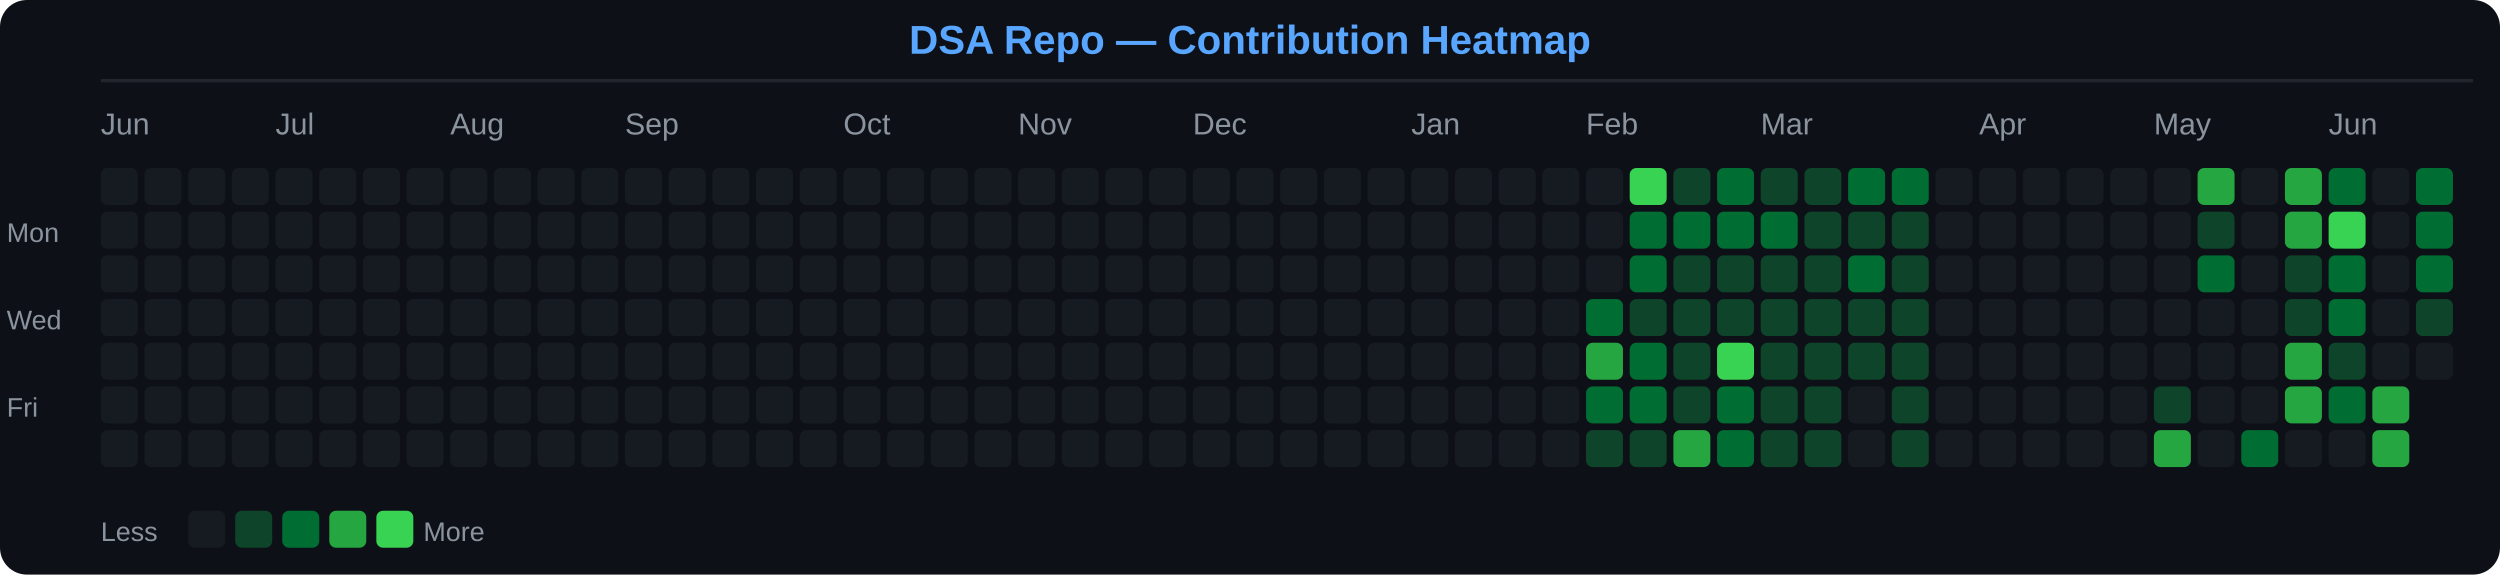
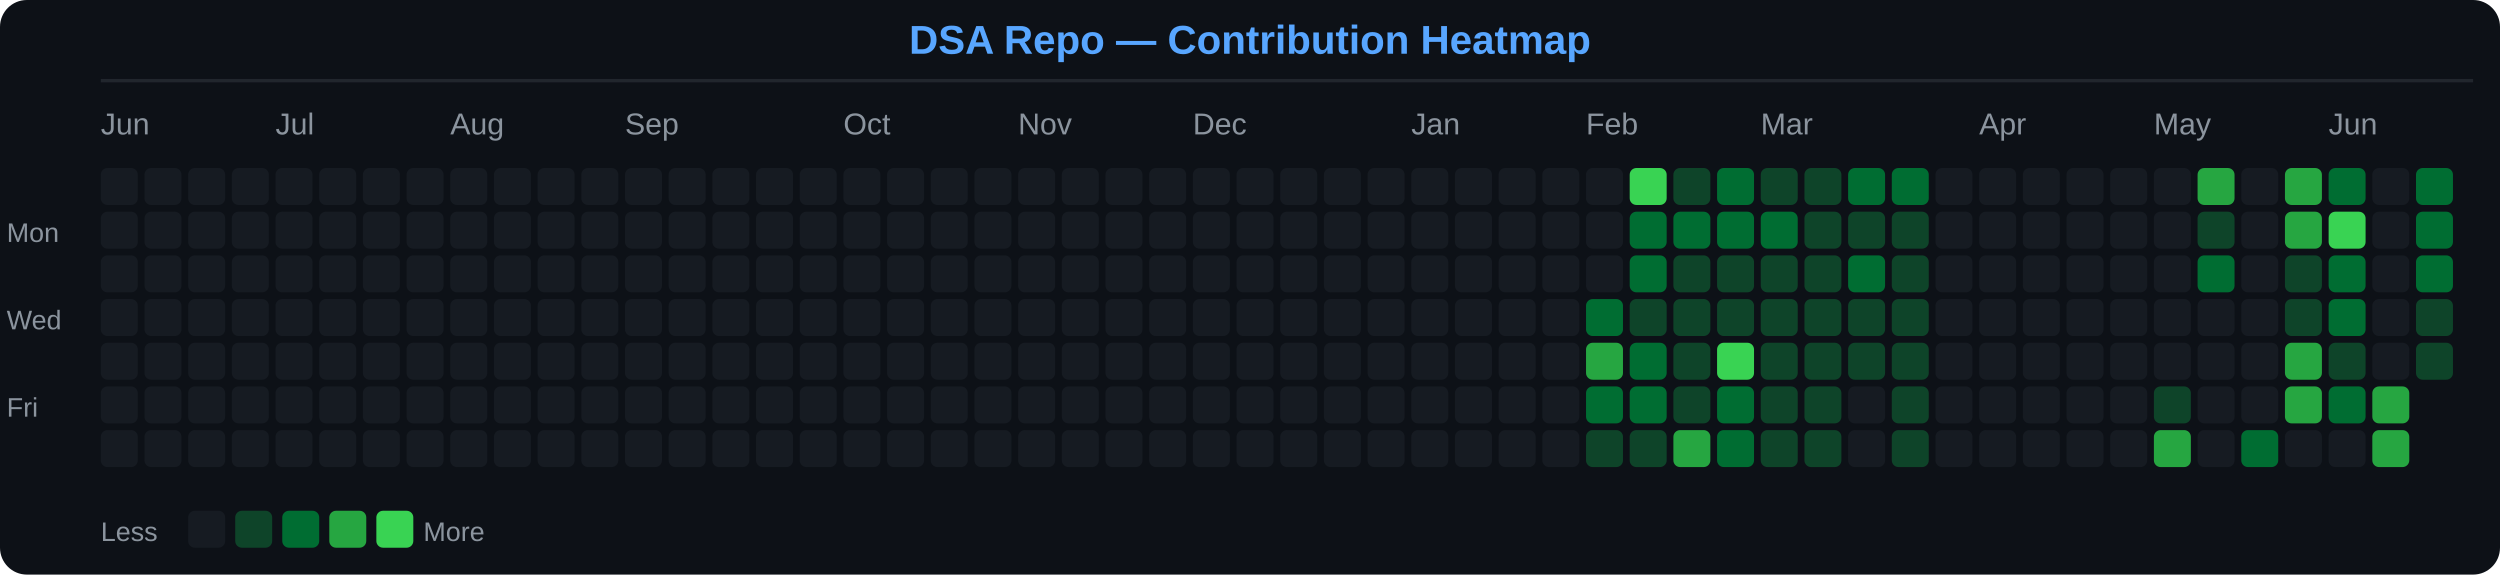
<svg xmlns="http://www.w3.org/2000/svg" width="744" height="171" viewBox="0 0 744 171">
  <rect width="744" height="171" fill="#0d1117" rx="8" />
  <text x="372" y="16" fill="#58a6ff" font-family="Arial,sans-serif" font-size="12" text-anchor="middle" font-weight="bold">DSA Repo — Contribution Heatmap</text>
  <line x1="30" y1="24" x2="736" y2="24" stroke="#21262d" stroke-width="1" />
  <text x="2" y="72" fill="#8b949e" font-family="Arial,sans-serif" font-size="8">Mon</text>
  <text x="2" y="98" fill="#8b949e" font-family="Arial,sans-serif" font-size="8">Wed</text>
  <text x="2" y="124" fill="#8b949e" font-family="Arial,sans-serif" font-size="8">Fri</text>
  <text x="30" y="40" fill="#8b949e" font-family="Arial,sans-serif" font-size="9">Jun</text>
  <rect x="30" y="50" width="11" height="11" rx="2" fill="#161b22" />
  <rect x="30" y="63" width="11" height="11" rx="2" fill="#161b22" />
  <rect x="30" y="76" width="11" height="11" rx="2" fill="#161b22" />
  <rect x="30" y="89" width="11" height="11" rx="2" fill="#161b22" />
  <rect x="30" y="102" width="11" height="11" rx="2" fill="#161b22" />
  <rect x="30" y="115" width="11" height="11" rx="2" fill="#161b22" />
  <rect x="30" y="128" width="11" height="11" rx="2" fill="#161b22" />
  <rect x="43" y="50" width="11" height="11" rx="2" fill="#161b22" />
  <rect x="43" y="63" width="11" height="11" rx="2" fill="#161b22" />
  <rect x="43" y="76" width="11" height="11" rx="2" fill="#161b22" />
  <rect x="43" y="89" width="11" height="11" rx="2" fill="#161b22" />
  <rect x="43" y="102" width="11" height="11" rx="2" fill="#161b22" />
  <rect x="43" y="115" width="11" height="11" rx="2" fill="#161b22" />
  <rect x="43" y="128" width="11" height="11" rx="2" fill="#161b22" />
  <rect x="56" y="50" width="11" height="11" rx="2" fill="#161b22" />
  <rect x="56" y="63" width="11" height="11" rx="2" fill="#161b22" />
  <rect x="56" y="76" width="11" height="11" rx="2" fill="#161b22" />
  <rect x="56" y="89" width="11" height="11" rx="2" fill="#161b22" />
  <rect x="56" y="102" width="11" height="11" rx="2" fill="#161b22" />
  <rect x="56" y="115" width="11" height="11" rx="2" fill="#161b22" />
  <rect x="56" y="128" width="11" height="11" rx="2" fill="#161b22" />
  <rect x="69" y="50" width="11" height="11" rx="2" fill="#161b22" />
  <rect x="69" y="63" width="11" height="11" rx="2" fill="#161b22" />
  <rect x="69" y="76" width="11" height="11" rx="2" fill="#161b22" />
  <rect x="69" y="89" width="11" height="11" rx="2" fill="#161b22" />
  <rect x="69" y="102" width="11" height="11" rx="2" fill="#161b22" />
  <rect x="69" y="115" width="11" height="11" rx="2" fill="#161b22" />
  <rect x="69" y="128" width="11" height="11" rx="2" fill="#161b22" />
  <text x="82" y="40" fill="#8b949e" font-family="Arial,sans-serif" font-size="9">Jul</text>
  <rect x="82" y="50" width="11" height="11" rx="2" fill="#161b22" />
  <rect x="82" y="63" width="11" height="11" rx="2" fill="#161b22" />
  <rect x="82" y="76" width="11" height="11" rx="2" fill="#161b22" />
  <rect x="82" y="89" width="11" height="11" rx="2" fill="#161b22" />
  <rect x="82" y="102" width="11" height="11" rx="2" fill="#161b22" />
  <rect x="82" y="115" width="11" height="11" rx="2" fill="#161b22" />
  <rect x="82" y="128" width="11" height="11" rx="2" fill="#161b22" />
  <rect x="95" y="50" width="11" height="11" rx="2" fill="#161b22" />
  <rect x="95" y="63" width="11" height="11" rx="2" fill="#161b22" />
  <rect x="95" y="76" width="11" height="11" rx="2" fill="#161b22" />
  <rect x="95" y="89" width="11" height="11" rx="2" fill="#161b22" />
  <rect x="95" y="102" width="11" height="11" rx="2" fill="#161b22" />
  <rect x="95" y="115" width="11" height="11" rx="2" fill="#161b22" />
  <rect x="95" y="128" width="11" height="11" rx="2" fill="#161b22" />
  <rect x="108" y="50" width="11" height="11" rx="2" fill="#161b22" />
  <rect x="108" y="63" width="11" height="11" rx="2" fill="#161b22" />
  <rect x="108" y="76" width="11" height="11" rx="2" fill="#161b22" />
  <rect x="108" y="89" width="11" height="11" rx="2" fill="#161b22" />
  <rect x="108" y="102" width="11" height="11" rx="2" fill="#161b22" />
  <rect x="108" y="115" width="11" height="11" rx="2" fill="#161b22" />
  <rect x="108" y="128" width="11" height="11" rx="2" fill="#161b22" />
  <rect x="121" y="50" width="11" height="11" rx="2" fill="#161b22" />
  <rect x="121" y="63" width="11" height="11" rx="2" fill="#161b22" />
  <rect x="121" y="76" width="11" height="11" rx="2" fill="#161b22" />
  <rect x="121" y="89" width="11" height="11" rx="2" fill="#161b22" />
  <rect x="121" y="102" width="11" height="11" rx="2" fill="#161b22" />
  <rect x="121" y="115" width="11" height="11" rx="2" fill="#161b22" />
  <rect x="121" y="128" width="11" height="11" rx="2" fill="#161b22" />
  <text x="134" y="40" fill="#8b949e" font-family="Arial,sans-serif" font-size="9">Aug</text>
  <rect x="134" y="50" width="11" height="11" rx="2" fill="#161b22" />
  <rect x="134" y="63" width="11" height="11" rx="2" fill="#161b22" />
  <rect x="134" y="76" width="11" height="11" rx="2" fill="#161b22" />
  <rect x="134" y="89" width="11" height="11" rx="2" fill="#161b22" />
  <rect x="134" y="102" width="11" height="11" rx="2" fill="#161b22" />
  <rect x="134" y="115" width="11" height="11" rx="2" fill="#161b22" />
  <rect x="134" y="128" width="11" height="11" rx="2" fill="#161b22" />
  <rect x="147" y="50" width="11" height="11" rx="2" fill="#161b22" />
  <rect x="147" y="63" width="11" height="11" rx="2" fill="#161b22" />
  <rect x="147" y="76" width="11" height="11" rx="2" fill="#161b22" />
  <rect x="147" y="89" width="11" height="11" rx="2" fill="#161b22" />
  <rect x="147" y="102" width="11" height="11" rx="2" fill="#161b22" />
  <rect x="147" y="115" width="11" height="11" rx="2" fill="#161b22" />
  <rect x="147" y="128" width="11" height="11" rx="2" fill="#161b22" />
  <rect x="160" y="50" width="11" height="11" rx="2" fill="#161b22" />
  <rect x="160" y="63" width="11" height="11" rx="2" fill="#161b22" />
  <rect x="160" y="76" width="11" height="11" rx="2" fill="#161b22" />
  <rect x="160" y="89" width="11" height="11" rx="2" fill="#161b22" />
  <rect x="160" y="102" width="11" height="11" rx="2" fill="#161b22" />
  <rect x="160" y="115" width="11" height="11" rx="2" fill="#161b22" />
  <rect x="160" y="128" width="11" height="11" rx="2" fill="#161b22" />
  <rect x="173" y="50" width="11" height="11" rx="2" fill="#161b22" />
  <rect x="173" y="63" width="11" height="11" rx="2" fill="#161b22" />
  <rect x="173" y="76" width="11" height="11" rx="2" fill="#161b22" />
  <rect x="173" y="89" width="11" height="11" rx="2" fill="#161b22" />
  <rect x="173" y="102" width="11" height="11" rx="2" fill="#161b22" />
  <rect x="173" y="115" width="11" height="11" rx="2" fill="#161b22" />
  <rect x="173" y="128" width="11" height="11" rx="2" fill="#161b22" />
  <text x="186" y="40" fill="#8b949e" font-family="Arial,sans-serif" font-size="9">Sep</text>
  <rect x="186" y="50" width="11" height="11" rx="2" fill="#161b22" />
  <rect x="186" y="63" width="11" height="11" rx="2" fill="#161b22" />
  <rect x="186" y="76" width="11" height="11" rx="2" fill="#161b22" />
  <rect x="186" y="89" width="11" height="11" rx="2" fill="#161b22" />
  <rect x="186" y="102" width="11" height="11" rx="2" fill="#161b22" />
  <rect x="186" y="115" width="11" height="11" rx="2" fill="#161b22" />
  <rect x="186" y="128" width="11" height="11" rx="2" fill="#161b22" />
  <rect x="199" y="50" width="11" height="11" rx="2" fill="#161b22" />
  <rect x="199" y="63" width="11" height="11" rx="2" fill="#161b22" />
  <rect x="199" y="76" width="11" height="11" rx="2" fill="#161b22" />
  <rect x="199" y="89" width="11" height="11" rx="2" fill="#161b22" />
  <rect x="199" y="102" width="11" height="11" rx="2" fill="#161b22" />
  <rect x="199" y="115" width="11" height="11" rx="2" fill="#161b22" />
  <rect x="199" y="128" width="11" height="11" rx="2" fill="#161b22" />
  <rect x="212" y="50" width="11" height="11" rx="2" fill="#161b22" />
  <rect x="212" y="63" width="11" height="11" rx="2" fill="#161b22" />
  <rect x="212" y="76" width="11" height="11" rx="2" fill="#161b22" />
  <rect x="212" y="89" width="11" height="11" rx="2" fill="#161b22" />
  <rect x="212" y="102" width="11" height="11" rx="2" fill="#161b22" />
  <rect x="212" y="115" width="11" height="11" rx="2" fill="#161b22" />
  <rect x="212" y="128" width="11" height="11" rx="2" fill="#161b22" />
  <rect x="225" y="50" width="11" height="11" rx="2" fill="#161b22" />
  <rect x="225" y="63" width="11" height="11" rx="2" fill="#161b22" />
  <rect x="225" y="76" width="11" height="11" rx="2" fill="#161b22" />
  <rect x="225" y="89" width="11" height="11" rx="2" fill="#161b22" />
  <rect x="225" y="102" width="11" height="11" rx="2" fill="#161b22" />
  <rect x="225" y="115" width="11" height="11" rx="2" fill="#161b22" />
  <rect x="225" y="128" width="11" height="11" rx="2" fill="#161b22" />
  <rect x="238" y="50" width="11" height="11" rx="2" fill="#161b22" />
  <rect x="238" y="63" width="11" height="11" rx="2" fill="#161b22" />
  <rect x="238" y="76" width="11" height="11" rx="2" fill="#161b22" />
  <rect x="238" y="89" width="11" height="11" rx="2" fill="#161b22" />
  <rect x="238" y="102" width="11" height="11" rx="2" fill="#161b22" />
  <rect x="238" y="115" width="11" height="11" rx="2" fill="#161b22" />
  <rect x="238" y="128" width="11" height="11" rx="2" fill="#161b22" />
  <text x="251" y="40" fill="#8b949e" font-family="Arial,sans-serif" font-size="9">Oct</text>
  <rect x="251" y="50" width="11" height="11" rx="2" fill="#161b22" />
  <rect x="251" y="63" width="11" height="11" rx="2" fill="#161b22" />
  <rect x="251" y="76" width="11" height="11" rx="2" fill="#161b22" />
  <rect x="251" y="89" width="11" height="11" rx="2" fill="#161b22" />
  <rect x="251" y="102" width="11" height="11" rx="2" fill="#161b22" />
  <rect x="251" y="115" width="11" height="11" rx="2" fill="#161b22" />
  <rect x="251" y="128" width="11" height="11" rx="2" fill="#161b22" />
  <rect x="264" y="50" width="11" height="11" rx="2" fill="#161b22" />
  <rect x="264" y="63" width="11" height="11" rx="2" fill="#161b22" />
  <rect x="264" y="76" width="11" height="11" rx="2" fill="#161b22" />
  <rect x="264" y="89" width="11" height="11" rx="2" fill="#161b22" />
  <rect x="264" y="102" width="11" height="11" rx="2" fill="#161b22" />
  <rect x="264" y="115" width="11" height="11" rx="2" fill="#161b22" />
  <rect x="264" y="128" width="11" height="11" rx="2" fill="#161b22" />
  <rect x="277" y="50" width="11" height="11" rx="2" fill="#161b22" />
  <rect x="277" y="63" width="11" height="11" rx="2" fill="#161b22" />
  <rect x="277" y="76" width="11" height="11" rx="2" fill="#161b22" />
  <rect x="277" y="89" width="11" height="11" rx="2" fill="#161b22" />
  <rect x="277" y="102" width="11" height="11" rx="2" fill="#161b22" />
  <rect x="277" y="115" width="11" height="11" rx="2" fill="#161b22" />
  <rect x="277" y="128" width="11" height="11" rx="2" fill="#161b22" />
  <rect x="290" y="50" width="11" height="11" rx="2" fill="#161b22" />
  <rect x="290" y="63" width="11" height="11" rx="2" fill="#161b22" />
  <rect x="290" y="76" width="11" height="11" rx="2" fill="#161b22" />
  <rect x="290" y="89" width="11" height="11" rx="2" fill="#161b22" />
  <rect x="290" y="102" width="11" height="11" rx="2" fill="#161b22" />
  <rect x="290" y="115" width="11" height="11" rx="2" fill="#161b22" />
  <rect x="290" y="128" width="11" height="11" rx="2" fill="#161b22" />
  <text x="303" y="40" fill="#8b949e" font-family="Arial,sans-serif" font-size="9">Nov</text>
  <rect x="303" y="50" width="11" height="11" rx="2" fill="#161b22" />
  <rect x="303" y="63" width="11" height="11" rx="2" fill="#161b22" />
  <rect x="303" y="76" width="11" height="11" rx="2" fill="#161b22" />
  <rect x="303" y="89" width="11" height="11" rx="2" fill="#161b22" />
  <rect x="303" y="102" width="11" height="11" rx="2" fill="#161b22" />
  <rect x="303" y="115" width="11" height="11" rx="2" fill="#161b22" />
  <rect x="303" y="128" width="11" height="11" rx="2" fill="#161b22" />
  <rect x="316" y="50" width="11" height="11" rx="2" fill="#161b22" />
  <rect x="316" y="63" width="11" height="11" rx="2" fill="#161b22" />
  <rect x="316" y="76" width="11" height="11" rx="2" fill="#161b22" />
  <rect x="316" y="89" width="11" height="11" rx="2" fill="#161b22" />
  <rect x="316" y="102" width="11" height="11" rx="2" fill="#161b22" />
  <rect x="316" y="115" width="11" height="11" rx="2" fill="#161b22" />
  <rect x="316" y="128" width="11" height="11" rx="2" fill="#161b22" />
  <rect x="329" y="50" width="11" height="11" rx="2" fill="#161b22" />
  <rect x="329" y="63" width="11" height="11" rx="2" fill="#161b22" />
  <rect x="329" y="76" width="11" height="11" rx="2" fill="#161b22" />
  <rect x="329" y="89" width="11" height="11" rx="2" fill="#161b22" />
  <rect x="329" y="102" width="11" height="11" rx="2" fill="#161b22" />
  <rect x="329" y="115" width="11" height="11" rx="2" fill="#161b22" />
  <rect x="329" y="128" width="11" height="11" rx="2" fill="#161b22" />
  <rect x="342" y="50" width="11" height="11" rx="2" fill="#161b22" />
  <rect x="342" y="63" width="11" height="11" rx="2" fill="#161b22" />
  <rect x="342" y="76" width="11" height="11" rx="2" fill="#161b22" />
  <rect x="342" y="89" width="11" height="11" rx="2" fill="#161b22" />
  <rect x="342" y="102" width="11" height="11" rx="2" fill="#161b22" />
  <rect x="342" y="115" width="11" height="11" rx="2" fill="#161b22" />
  <rect x="342" y="128" width="11" height="11" rx="2" fill="#161b22" />
  <text x="355" y="40" fill="#8b949e" font-family="Arial,sans-serif" font-size="9">Dec</text>
  <rect x="355" y="50" width="11" height="11" rx="2" fill="#161b22" />
  <rect x="355" y="63" width="11" height="11" rx="2" fill="#161b22" />
  <rect x="355" y="76" width="11" height="11" rx="2" fill="#161b22" />
  <rect x="355" y="89" width="11" height="11" rx="2" fill="#161b22" />
  <rect x="355" y="102" width="11" height="11" rx="2" fill="#161b22" />
  <rect x="355" y="115" width="11" height="11" rx="2" fill="#161b22" />
  <rect x="355" y="128" width="11" height="11" rx="2" fill="#161b22" />
  <rect x="368" y="50" width="11" height="11" rx="2" fill="#161b22" />
  <rect x="368" y="63" width="11" height="11" rx="2" fill="#161b22" />
  <rect x="368" y="76" width="11" height="11" rx="2" fill="#161b22" />
  <rect x="368" y="89" width="11" height="11" rx="2" fill="#161b22" />
  <rect x="368" y="102" width="11" height="11" rx="2" fill="#161b22" />
  <rect x="368" y="115" width="11" height="11" rx="2" fill="#161b22" />
  <rect x="368" y="128" width="11" height="11" rx="2" fill="#161b22" />
  <rect x="381" y="50" width="11" height="11" rx="2" fill="#161b22" />
  <rect x="381" y="63" width="11" height="11" rx="2" fill="#161b22" />
  <rect x="381" y="76" width="11" height="11" rx="2" fill="#161b22" />
  <rect x="381" y="89" width="11" height="11" rx="2" fill="#161b22" />
  <rect x="381" y="102" width="11" height="11" rx="2" fill="#161b22" />
  <rect x="381" y="115" width="11" height="11" rx="2" fill="#161b22" />
  <rect x="381" y="128" width="11" height="11" rx="2" fill="#161b22" />
  <rect x="394" y="50" width="11" height="11" rx="2" fill="#161b22" />
  <rect x="394" y="63" width="11" height="11" rx="2" fill="#161b22" />
  <rect x="394" y="76" width="11" height="11" rx="2" fill="#161b22" />
  <rect x="394" y="89" width="11" height="11" rx="2" fill="#161b22" />
  <rect x="394" y="102" width="11" height="11" rx="2" fill="#161b22" />
  <rect x="394" y="115" width="11" height="11" rx="2" fill="#161b22" />
  <rect x="394" y="128" width="11" height="11" rx="2" fill="#161b22" />
  <rect x="407" y="50" width="11" height="11" rx="2" fill="#161b22" />
  <rect x="407" y="63" width="11" height="11" rx="2" fill="#161b22" />
  <rect x="407" y="76" width="11" height="11" rx="2" fill="#161b22" />
  <rect x="407" y="89" width="11" height="11" rx="2" fill="#161b22" />
  <rect x="407" y="102" width="11" height="11" rx="2" fill="#161b22" />
  <rect x="407" y="115" width="11" height="11" rx="2" fill="#161b22" />
  <rect x="407" y="128" width="11" height="11" rx="2" fill="#161b22" />
  <text x="420" y="40" fill="#8b949e" font-family="Arial,sans-serif" font-size="9">Jan</text>
  <rect x="420" y="50" width="11" height="11" rx="2" fill="#161b22" />
  <rect x="420" y="63" width="11" height="11" rx="2" fill="#161b22" />
  <rect x="420" y="76" width="11" height="11" rx="2" fill="#161b22" />
  <rect x="420" y="89" width="11" height="11" rx="2" fill="#161b22" />
  <rect x="420" y="102" width="11" height="11" rx="2" fill="#161b22" />
  <rect x="420" y="115" width="11" height="11" rx="2" fill="#161b22" />
  <rect x="420" y="128" width="11" height="11" rx="2" fill="#161b22" />
  <rect x="433" y="50" width="11" height="11" rx="2" fill="#161b22" />
  <rect x="433" y="63" width="11" height="11" rx="2" fill="#161b22" />
  <rect x="433" y="76" width="11" height="11" rx="2" fill="#161b22" />
  <rect x="433" y="89" width="11" height="11" rx="2" fill="#161b22" />
  <rect x="433" y="102" width="11" height="11" rx="2" fill="#161b22" />
  <rect x="433" y="115" width="11" height="11" rx="2" fill="#161b22" />
  <rect x="433" y="128" width="11" height="11" rx="2" fill="#161b22" />
  <rect x="446" y="50" width="11" height="11" rx="2" fill="#161b22" />
  <rect x="446" y="63" width="11" height="11" rx="2" fill="#161b22" />
  <rect x="446" y="76" width="11" height="11" rx="2" fill="#161b22" />
  <rect x="446" y="89" width="11" height="11" rx="2" fill="#161b22" />
  <rect x="446" y="102" width="11" height="11" rx="2" fill="#161b22" />
  <rect x="446" y="115" width="11" height="11" rx="2" fill="#161b22" />
  <rect x="446" y="128" width="11" height="11" rx="2" fill="#161b22" />
  <rect x="459" y="50" width="11" height="11" rx="2" fill="#161b22" />
  <rect x="459" y="63" width="11" height="11" rx="2" fill="#161b22" />
  <rect x="459" y="76" width="11" height="11" rx="2" fill="#161b22" />
  <rect x="459" y="89" width="11" height="11" rx="2" fill="#161b22" />
  <rect x="459" y="102" width="11" height="11" rx="2" fill="#161b22" />
  <rect x="459" y="115" width="11" height="11" rx="2" fill="#161b22" />
  <rect x="459" y="128" width="11" height="11" rx="2" fill="#161b22" />
  <text x="472" y="40" fill="#8b949e" font-family="Arial,sans-serif" font-size="9">Feb</text>
  <rect x="472" y="50" width="11" height="11" rx="2" fill="#161b22" />
  <rect x="472" y="63" width="11" height="11" rx="2" fill="#161b22" />
  <rect x="472" y="76" width="11" height="11" rx="2" fill="#161b22" />
  <rect x="472" y="89" width="11" height="11" rx="2" fill="#006d32" />
  <rect x="472" y="102" width="11" height="11" rx="2" fill="#26a641" />
  <rect x="472" y="115" width="11" height="11" rx="2" fill="#006d32" />
  <rect x="472" y="128" width="11" height="11" rx="2" fill="#0e4429" />
  <rect x="485" y="50" width="11" height="11" rx="2" fill="#39d353" />
  <rect x="485" y="63" width="11" height="11" rx="2" fill="#006d32" />
  <rect x="485" y="76" width="11" height="11" rx="2" fill="#006d32" />
  <rect x="485" y="89" width="11" height="11" rx="2" fill="#0e4429" />
  <rect x="485" y="102" width="11" height="11" rx="2" fill="#006d32" />
  <rect x="485" y="115" width="11" height="11" rx="2" fill="#006d32" />
  <rect x="485" y="128" width="11" height="11" rx="2" fill="#0e4429" />
  <rect x="498" y="50" width="11" height="11" rx="2" fill="#0e4429" />
  <rect x="498" y="63" width="11" height="11" rx="2" fill="#006d32" />
  <rect x="498" y="76" width="11" height="11" rx="2" fill="#0e4429" />
  <rect x="498" y="89" width="11" height="11" rx="2" fill="#0e4429" />
  <rect x="498" y="102" width="11" height="11" rx="2" fill="#0e4429" />
  <rect x="498" y="115" width="11" height="11" rx="2" fill="#0e4429" />
  <rect x="498" y="128" width="11" height="11" rx="2" fill="#26a641" />
  <rect x="511" y="50" width="11" height="11" rx="2" fill="#006d32" />
  <rect x="511" y="63" width="11" height="11" rx="2" fill="#006d32" />
  <rect x="511" y="76" width="11" height="11" rx="2" fill="#0e4429" />
  <rect x="511" y="89" width="11" height="11" rx="2" fill="#0e4429" />
  <rect x="511" y="102" width="11" height="11" rx="2" fill="#39d353" />
  <rect x="511" y="115" width="11" height="11" rx="2" fill="#006d32" />
  <rect x="511" y="128" width="11" height="11" rx="2" fill="#006d32" />
  <text x="524" y="40" fill="#8b949e" font-family="Arial,sans-serif" font-size="9">Mar</text>
  <rect x="524" y="50" width="11" height="11" rx="2" fill="#0e4429" />
  <rect x="524" y="63" width="11" height="11" rx="2" fill="#006d32" />
  <rect x="524" y="76" width="11" height="11" rx="2" fill="#0e4429" />
  <rect x="524" y="89" width="11" height="11" rx="2" fill="#0e4429" />
  <rect x="524" y="102" width="11" height="11" rx="2" fill="#0e4429" />
  <rect x="524" y="115" width="11" height="11" rx="2" fill="#0e4429" />
  <rect x="524" y="128" width="11" height="11" rx="2" fill="#0e4429" />
  <rect x="537" y="50" width="11" height="11" rx="2" fill="#0e4429" />
  <rect x="537" y="63" width="11" height="11" rx="2" fill="#0e4429" />
  <rect x="537" y="76" width="11" height="11" rx="2" fill="#0e4429" />
  <rect x="537" y="89" width="11" height="11" rx="2" fill="#0e4429" />
  <rect x="537" y="102" width="11" height="11" rx="2" fill="#0e4429" />
  <rect x="537" y="115" width="11" height="11" rx="2" fill="#0e4429" />
  <rect x="537" y="128" width="11" height="11" rx="2" fill="#0e4429" />
  <rect x="550" y="50" width="11" height="11" rx="2" fill="#006d32" />
  <rect x="550" y="63" width="11" height="11" rx="2" fill="#0e4429" />
  <rect x="550" y="76" width="11" height="11" rx="2" fill="#006d32" />
  <rect x="550" y="89" width="11" height="11" rx="2" fill="#0e4429" />
  <rect x="550" y="102" width="11" height="11" rx="2" fill="#0e4429" />
  <rect x="550" y="115" width="11" height="11" rx="2" fill="#161b22" />
  <rect x="550" y="128" width="11" height="11" rx="2" fill="#161b22" />
  <rect x="563" y="50" width="11" height="11" rx="2" fill="#006d32" />
  <rect x="563" y="63" width="11" height="11" rx="2" fill="#0e4429" />
  <rect x="563" y="76" width="11" height="11" rx="2" fill="#0e4429" />
  <rect x="563" y="89" width="11" height="11" rx="2" fill="#0e4429" />
  <rect x="563" y="102" width="11" height="11" rx="2" fill="#0e4429" />
  <rect x="563" y="115" width="11" height="11" rx="2" fill="#0e4429" />
  <rect x="563" y="128" width="11" height="11" rx="2" fill="#0e4429" />
  <rect x="576" y="50" width="11" height="11" rx="2" fill="#161b22" />
  <rect x="576" y="63" width="11" height="11" rx="2" fill="#161b22" />
  <rect x="576" y="76" width="11" height="11" rx="2" fill="#161b22" />
  <rect x="576" y="89" width="11" height="11" rx="2" fill="#161b22" />
  <rect x="576" y="102" width="11" height="11" rx="2" fill="#161b22" />
  <rect x="576" y="115" width="11" height="11" rx="2" fill="#161b22" />
  <rect x="576" y="128" width="11" height="11" rx="2" fill="#161b22" />
  <text x="589" y="40" fill="#8b949e" font-family="Arial,sans-serif" font-size="9">Apr</text>
  <rect x="589" y="50" width="11" height="11" rx="2" fill="#161b22" />
  <rect x="589" y="63" width="11" height="11" rx="2" fill="#161b22" />
  <rect x="589" y="76" width="11" height="11" rx="2" fill="#161b22" />
  <rect x="589" y="89" width="11" height="11" rx="2" fill="#161b22" />
  <rect x="589" y="102" width="11" height="11" rx="2" fill="#161b22" />
  <rect x="589" y="115" width="11" height="11" rx="2" fill="#161b22" />
  <rect x="589" y="128" width="11" height="11" rx="2" fill="#161b22" />
  <rect x="602" y="50" width="11" height="11" rx="2" fill="#161b22" />
  <rect x="602" y="63" width="11" height="11" rx="2" fill="#161b22" />
  <rect x="602" y="76" width="11" height="11" rx="2" fill="#161b22" />
  <rect x="602" y="89" width="11" height="11" rx="2" fill="#161b22" />
  <rect x="602" y="102" width="11" height="11" rx="2" fill="#161b22" />
  <rect x="602" y="115" width="11" height="11" rx="2" fill="#161b22" />
  <rect x="602" y="128" width="11" height="11" rx="2" fill="#161b22" />
  <rect x="615" y="50" width="11" height="11" rx="2" fill="#161b22" />
  <rect x="615" y="63" width="11" height="11" rx="2" fill="#161b22" />
  <rect x="615" y="76" width="11" height="11" rx="2" fill="#161b22" />
  <rect x="615" y="89" width="11" height="11" rx="2" fill="#161b22" />
  <rect x="615" y="102" width="11" height="11" rx="2" fill="#161b22" />
  <rect x="615" y="115" width="11" height="11" rx="2" fill="#161b22" />
  <rect x="615" y="128" width="11" height="11" rx="2" fill="#161b22" />
  <rect x="628" y="50" width="11" height="11" rx="2" fill="#161b22" />
  <rect x="628" y="63" width="11" height="11" rx="2" fill="#161b22" />
  <rect x="628" y="76" width="11" height="11" rx="2" fill="#161b22" />
  <rect x="628" y="89" width="11" height="11" rx="2" fill="#161b22" />
  <rect x="628" y="102" width="11" height="11" rx="2" fill="#161b22" />
  <rect x="628" y="115" width="11" height="11" rx="2" fill="#161b22" />
  <rect x="628" y="128" width="11" height="11" rx="2" fill="#161b22" />
  <text x="641" y="40" fill="#8b949e" font-family="Arial,sans-serif" font-size="9">May</text>
  <rect x="641" y="50" width="11" height="11" rx="2" fill="#161b22" />
  <rect x="641" y="63" width="11" height="11" rx="2" fill="#161b22" />
  <rect x="641" y="76" width="11" height="11" rx="2" fill="#161b22" />
  <rect x="641" y="89" width="11" height="11" rx="2" fill="#161b22" />
  <rect x="641" y="102" width="11" height="11" rx="2" fill="#161b22" />
  <rect x="641" y="115" width="11" height="11" rx="2" fill="#0e4429" />
  <rect x="641" y="128" width="11" height="11" rx="2" fill="#26a641" />
  <rect x="654" y="50" width="11" height="11" rx="2" fill="#26a641" />
  <rect x="654" y="63" width="11" height="11" rx="2" fill="#0e4429" />
  <rect x="654" y="76" width="11" height="11" rx="2" fill="#006d32" />
  <rect x="654" y="89" width="11" height="11" rx="2" fill="#161b22" />
  <rect x="654" y="102" width="11" height="11" rx="2" fill="#161b22" />
  <rect x="654" y="115" width="11" height="11" rx="2" fill="#161b22" />
  <rect x="654" y="128" width="11" height="11" rx="2" fill="#161b22" />
  <rect x="667" y="50" width="11" height="11" rx="2" fill="#161b22" />
  <rect x="667" y="63" width="11" height="11" rx="2" fill="#161b22" />
  <rect x="667" y="76" width="11" height="11" rx="2" fill="#161b22" />
  <rect x="667" y="89" width="11" height="11" rx="2" fill="#161b22" />
  <rect x="667" y="102" width="11" height="11" rx="2" fill="#161b22" />
  <rect x="667" y="115" width="11" height="11" rx="2" fill="#161b22" />
  <rect x="667" y="128" width="11" height="11" rx="2" fill="#006d32" />
  <rect x="680" y="50" width="11" height="11" rx="2" fill="#26a641" />
  <rect x="680" y="63" width="11" height="11" rx="2" fill="#26a641" />
  <rect x="680" y="76" width="11" height="11" rx="2" fill="#0e4429" />
  <rect x="680" y="89" width="11" height="11" rx="2" fill="#0e4429" />
  <rect x="680" y="102" width="11" height="11" rx="2" fill="#26a641" />
  <rect x="680" y="115" width="11" height="11" rx="2" fill="#26a641" />
  <rect x="680" y="128" width="11" height="11" rx="2" fill="#161b22" />
  <text x="693" y="40" fill="#8b949e" font-family="Arial,sans-serif" font-size="9">Jun</text>
  <rect x="693" y="50" width="11" height="11" rx="2" fill="#006d32" />
  <rect x="693" y="63" width="11" height="11" rx="2" fill="#39d353" />
  <rect x="693" y="76" width="11" height="11" rx="2" fill="#006d32" />
  <rect x="693" y="89" width="11" height="11" rx="2" fill="#006d32" />
  <rect x="693" y="102" width="11" height="11" rx="2" fill="#0e4429" />
  <rect x="693" y="115" width="11" height="11" rx="2" fill="#006d32" />
  <rect x="693" y="128" width="11" height="11" rx="2" fill="#161b22" />
  <rect x="706" y="50" width="11" height="11" rx="2" fill="#161b22" />
  <rect x="706" y="63" width="11" height="11" rx="2" fill="#161b22" />
  <rect x="706" y="76" width="11" height="11" rx="2" fill="#161b22" />
  <rect x="706" y="89" width="11" height="11" rx="2" fill="#161b22" />
  <rect x="706" y="102" width="11" height="11" rx="2" fill="#161b22" />
  <rect x="706" y="115" width="11" height="11" rx="2" fill="#26a641" />
  <rect x="706" y="128" width="11" height="11" rx="2" fill="#26a641" />
  <rect x="719" y="50" width="11" height="11" rx="2" fill="#006d32" />
  <rect x="719" y="63" width="11" height="11" rx="2" fill="#006d32" />
  <rect x="719" y="76" width="11" height="11" rx="2" fill="#006d32" />
  <rect x="719" y="89" width="11" height="11" rx="2" fill="#0e4429" />
-   <rect x="719" y="102" width="11" height="11" rx="2" fill="#161b22" />
+   <rect x="719" y="102" width="11" height="11" rx="2" fill="#0e4429" />
  <text x="30" y="161" fill="#8b949e" font-family="Arial,sans-serif" font-size="8">Less</text>
  <rect x="56" y="152" width="11" height="11" rx="2" fill="#161b22" />
  <rect x="70" y="152" width="11" height="11" rx="2" fill="#0e4429" />
  <rect x="84" y="152" width="11" height="11" rx="2" fill="#006d32" />
  <rect x="98" y="152" width="11" height="11" rx="2" fill="#26a641" />
  <rect x="112" y="152" width="11" height="11" rx="2" fill="#39d353" />
  <text x="126" y="161" fill="#8b949e" font-family="Arial,sans-serif" font-size="8">More</text>
</svg>
